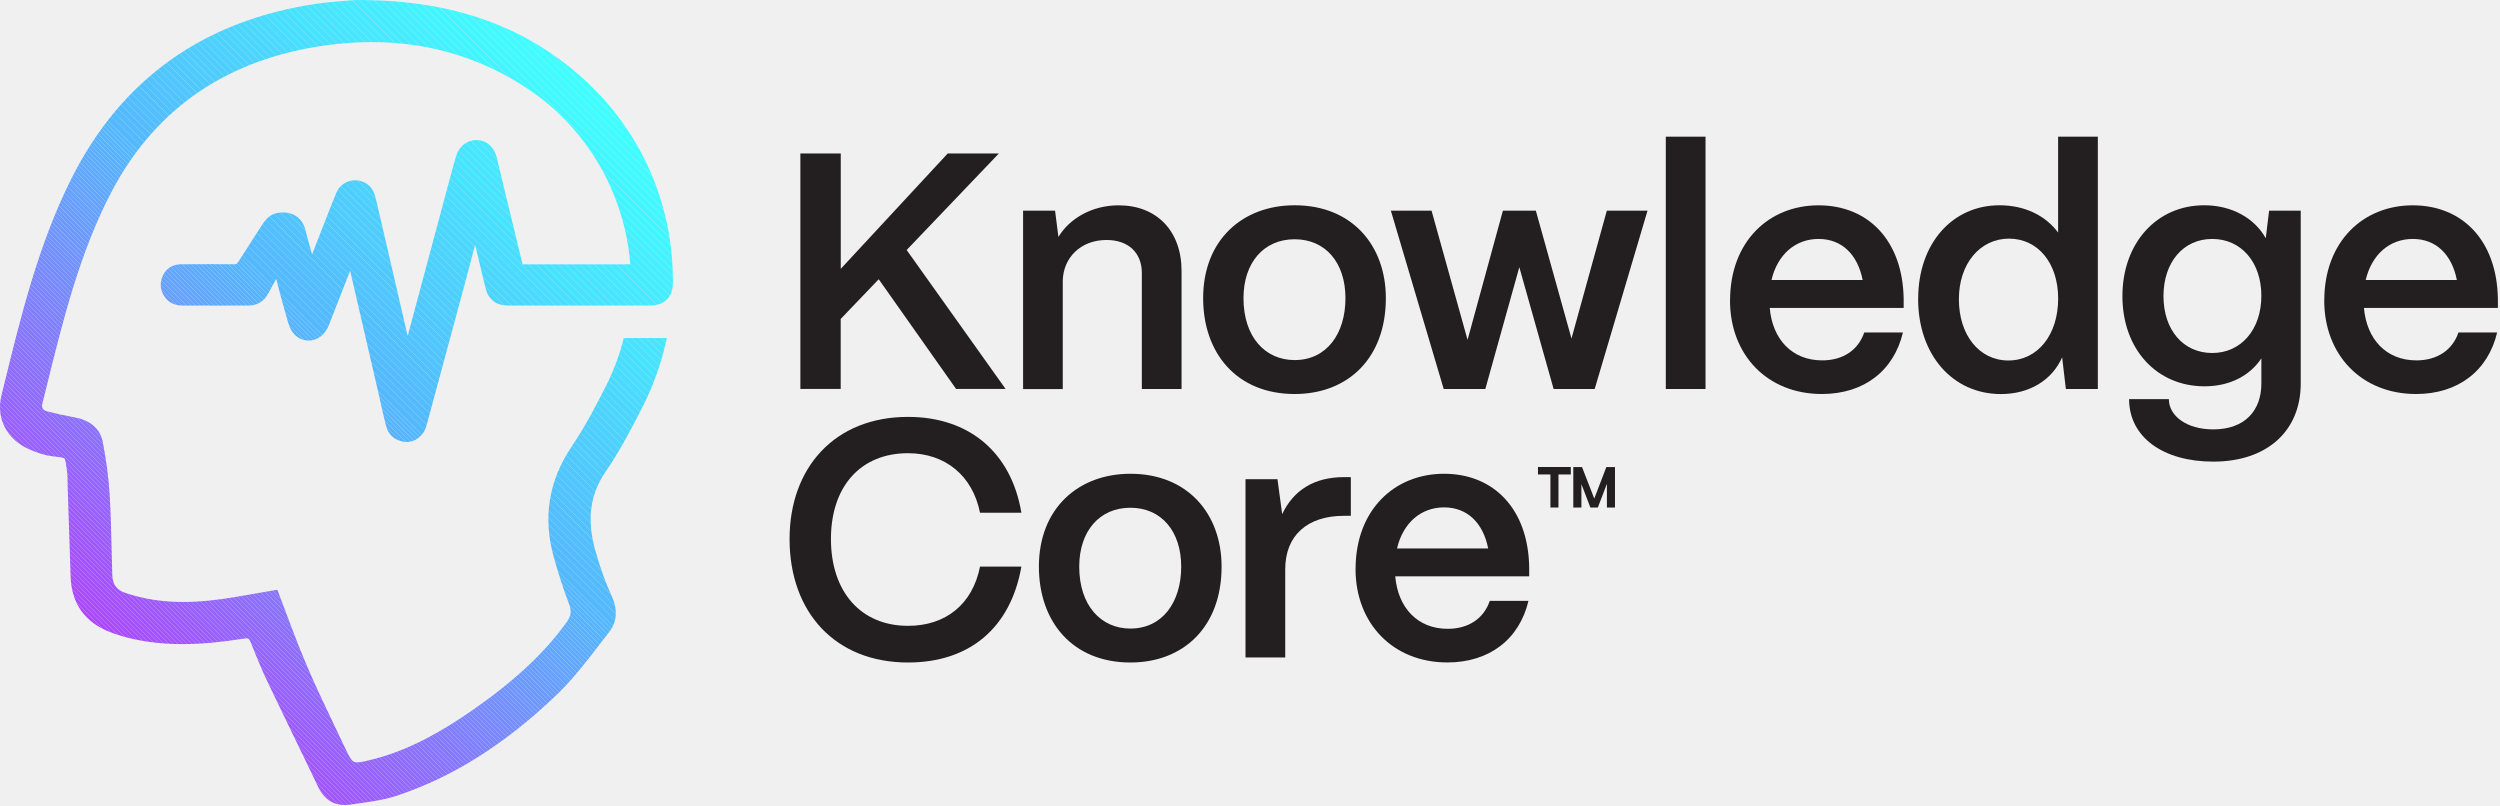
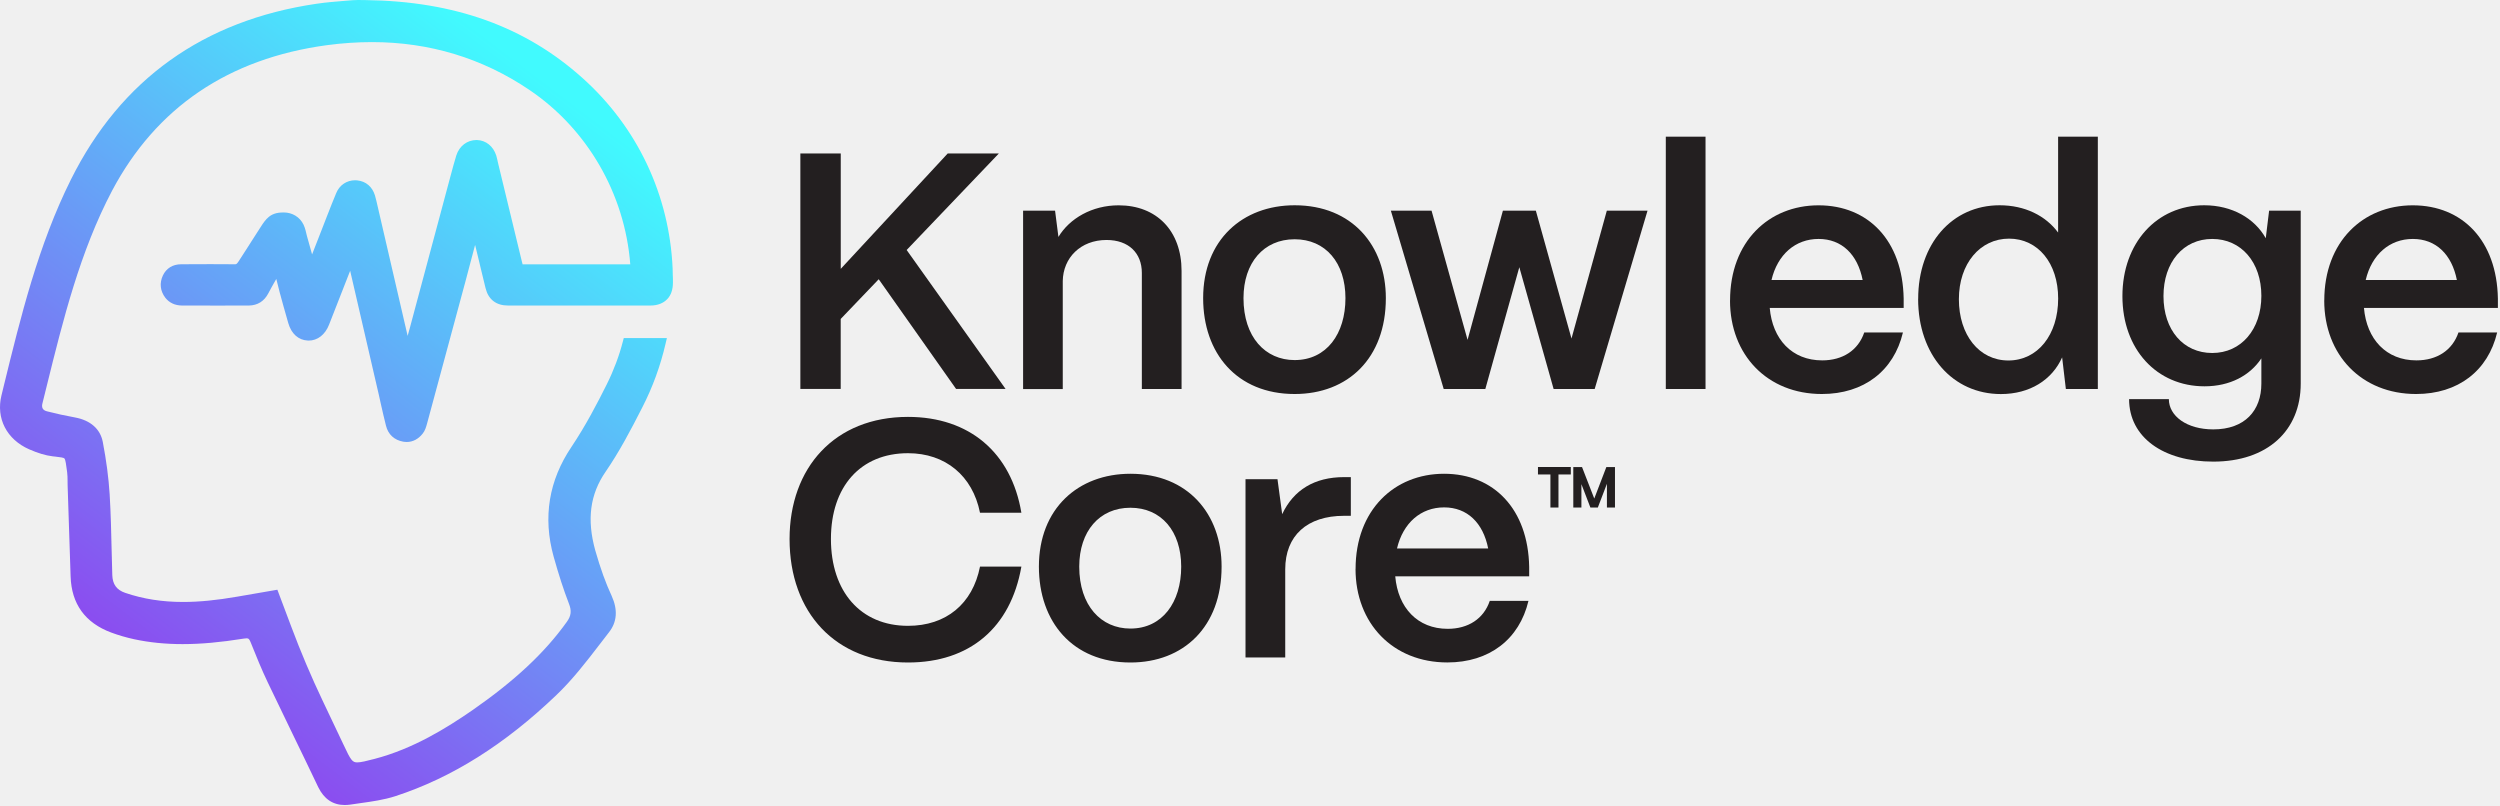
<svg xmlns="http://www.w3.org/2000/svg" width="484" height="156" viewBox="0 0 484 156" fill="none">
-   <path d="M154.95 75.31V29.71H162.77V52.05L183.48 29.71H193.38L175.53 48.4L194.68 75.3H185.1L170.12 54.06L162.76 61.75V75.3H154.94L154.95 75.31Z" fill="#231F20" />
-   <path d="M198.07 75.31V40.79H204.26L204.91 45.87C207.06 42.29 211.42 39.75 216.57 39.75C223.93 39.75 228.75 44.7 228.75 52.45V75.31H221.06V52.84C221.06 49 218.52 46.46 214.22 46.46C209.2 46.46 205.82 49.91 205.75 54.41V75.32H198.06L198.07 75.31Z" fill="#231F20" />
-   <path d="M232.93 57.72C232.93 46.45 240.55 39.74 250.65 39.74C261.79 39.74 268.3 47.56 268.3 57.72C268.3 69.38 260.94 76.28 250.65 76.28C239.45 76.28 232.93 68.4 232.93 57.72ZM260.48 57.72C260.48 50.88 256.64 46.32 250.64 46.32C244.64 46.32 240.74 50.88 240.74 57.72C240.74 65.28 244.97 69.71 250.64 69.71C256.83 69.71 260.48 64.63 260.48 57.72Z" fill="#231F20" />
-   <path d="M279.5 75.31L269.27 40.79H277.15L284.12 65.8L290.96 40.79H297.34L304.24 65.54L311.08 40.79H318.96L308.73 75.31H300.78L294.14 51.73L287.56 75.31H279.48H279.5Z" fill="#231F20" />
-   <path d="M322.5 75.31V26.46H330.19V75.31H322.5Z" fill="#231F20" />
-   <path d="M334.94 58.18C334.94 46.78 342.43 39.75 352.07 39.75C361.71 39.75 368.35 46.59 368.55 57.79V59.61H342.62C343.14 65.67 346.92 69.77 352.78 69.77C356.75 69.77 359.75 67.82 360.92 64.36H368.41C366.65 71.79 360.85 76.28 352.71 76.28C342.16 76.28 334.93 68.72 334.93 58.17L334.94 58.18ZM360.61 54.21C359.63 49.26 356.57 46.26 352.08 46.26C347.59 46.26 344.13 49.26 342.96 54.21H360.61Z" fill="#231F20" />
-   <path d="M371.36 57.85C371.36 47.17 377.94 39.74 387.12 39.74C392.01 39.74 396.04 41.76 398.45 45.02V26.46H406.14V75.31H399.95L399.23 69.19C397.28 73.55 392.98 76.29 387.37 76.29C378.06 76.29 371.35 68.73 371.35 57.86L371.36 57.85ZM398.46 57.79C398.46 50.95 394.55 46.2 388.95 46.2C383.35 46.2 379.24 51.02 379.24 57.93C379.24 64.84 383.15 69.79 388.82 69.79C394.49 69.79 398.46 64.84 398.46 57.8V57.79Z" fill="#231F20" />
-   <path d="M412.2 77.27H419.89C419.89 80.53 423.34 83.13 428.49 83.13C434.61 83.13 437.8 79.48 437.8 74.27V69.38C435.59 72.7 431.74 74.79 426.79 74.79C417.54 74.79 410.9 67.62 410.9 57.33C410.9 47.04 417.54 39.74 426.73 39.74C432.14 39.74 436.5 42.28 438.65 46.12L439.3 40.78H445.42V74.26C445.42 83.38 438.97 89.37 428.48 89.37C418.84 89.37 412.19 84.68 412.19 77.25L412.2 77.27ZM437.8 57.27C437.8 50.76 433.89 46.26 428.29 46.26C422.69 46.26 418.85 50.76 418.85 57.33C418.85 63.9 422.69 68.34 428.29 68.34C433.89 68.34 437.8 63.78 437.8 57.27Z" fill="#231F20" />
-   <path d="M449.98 58.18C449.98 46.78 457.47 39.75 467.11 39.75C476.75 39.75 483.39 46.59 483.59 57.79V59.61H457.66C458.18 65.67 461.96 69.77 467.82 69.77C471.79 69.77 474.79 67.82 475.96 64.36H483.45C481.69 71.79 475.89 76.28 467.75 76.28C457.2 76.28 449.97 68.72 449.97 58.17L449.98 58.18ZM475.65 54.21C474.67 49.26 471.61 46.26 467.12 46.26C462.63 46.26 459.17 49.26 458 54.21H475.65Z" fill="#231F20" />
-   <path d="M152.86 104.36C152.86 90.55 161.59 80.71 175.79 80.71C187.65 80.71 195.79 87.61 197.74 99.27H189.73C188.3 92.1 183.02 87.74 175.79 87.74C166.6 87.74 160.87 94.19 160.87 104.35C160.87 114.51 166.6 121.16 175.79 121.16C183.15 121.16 188.3 116.93 189.73 109.7H197.74C195.66 121.56 187.71 128.26 175.79 128.26C161.78 128.26 152.86 118.62 152.86 104.35V104.36Z" fill="#231F20" />
-   <path d="M201.13 109.7C201.13 98.43 208.75 91.72 218.85 91.72C229.99 91.72 236.5 99.54 236.5 109.7C236.5 121.36 229.14 128.26 218.85 128.26C207.65 128.26 201.13 120.38 201.13 109.7ZM228.68 109.7C228.68 102.86 224.84 98.3 218.84 98.3C212.84 98.3 208.94 102.86 208.94 109.7C208.94 117.26 213.17 121.69 218.84 121.69C225.03 121.69 228.68 116.61 228.68 109.7Z" fill="#231F20" />
-   <path d="M241.13 127.29V92.77H247.32L248.23 99.54C250.44 94.85 254.48 92.37 260.22 92.37H261.52V99.86H260.22C253.05 99.86 248.82 103.7 248.82 110.22V127.29H241.13Z" fill="#231F20" />
-   <path d="M262.44 110.15C262.44 98.75 269.93 91.72 279.57 91.72C289.21 91.72 295.85 98.56 296.05 109.76V111.58H270.12C270.64 117.64 274.42 121.74 280.28 121.74C284.25 121.74 287.25 119.79 288.42 116.33H295.91C294.15 123.76 288.35 128.25 280.21 128.25C269.66 128.25 262.43 120.69 262.43 110.14L262.44 110.15ZM288.11 106.18C287.13 101.23 284.07 98.23 279.58 98.23C275.09 98.23 271.63 101.23 270.46 106.18H288.11Z" fill="#231F20" />
-   <path d="M300.16 98.26V91.85H297.75V90.41H304.11V91.85H301.72V98.26H300.16ZM304.59 98.26V90.42H306.28L308.65 96.52L310.99 90.42H312.66V98.26H311.1V93.66L309.34 98.26H307.9L306.16 93.73V98.26H304.58H304.59Z" fill="#231F20" />
-   <mask id="mask0_9_54" style="mask-type:luminance" maskUnits="userSpaceOnUse" x="0" y="0" width="131" height="156">
-     <path d="M101.17 51.15C101.13 51.01 101.08 50.81 101.03 50.61L96.46 31.72C96.42 31.56 96.38 31.41 96.35 31.24C96.27 30.86 96.19 30.49 96.07 30.1C95.5 28.32 94.08 27.17 92.36 27.11H92.23C90.45 27.11 88.93 28.27 88.35 30.07C87.97 31.3 87.63 32.56 87.3 33.79L79.37 63.39C79.37 63.39 78.94 64.98 78.92 65.03L72.87 38.9C72.79 38.56 72.7 38.21 72.6 37.86C72.09 36.15 70.82 35.08 69.14 34.92C69.01 34.9 68.88 34.9 68.74 34.9C67.12 34.9 65.73 35.84 65.1 37.36C64.52 38.74 63.97 40.15 63.43 41.53L63.08 42.42C62.84 43.05 62.6 43.68 62.35 44.31C62.35 44.31 60.59 48.82 60.42 49.25C60.15 48.28 59.42 45.68 59.42 45.68C59.36 45.44 59.32 45.26 59.28 45.1C59.21 44.79 59.15 44.54 59 44.08C58.48 42.48 57.19 41.4 55.54 41.17C55.32 41.14 55.12 41.13 54.91 41.13C54.06 41.13 52.96 41.23 52.04 41.99C51.4 42.52 50.96 43.19 50.6 43.74C49.93 44.77 49.27 45.81 48.61 46.84L47.62 48.39C47.15 49.12 46.68 49.86 46.2 50.59C45.86 51.11 45.74 51.16 45.52 51.16H45.31C43.8 51.15 42.29 51.14 40.76 51.14C38.94 51.14 37.11 51.15 35.29 51.16H35.08C33.46 51.16 32.2 51.93 31.54 53.32C30.84 54.81 31.01 56.35 32.02 57.66C32.78 58.62 33.87 59.13 35.19 59.15C37.55 59.16 39.91 59.16 42.28 59.16C44.24 59.16 46.21 59.16 48.19 59.15C49.86 59.13 51.15 58.32 51.94 56.8C52.39 55.94 52.87 55.09 53.4 54.16C53.42 54.13 53.45 54.07 53.49 54C53.75 55.05 54.02 56.16 54.14 56.57L54.86 59.2C55.17 60.31 55.49 61.44 55.81 62.55C56.4 64.61 57.77 65.84 59.57 65.93H59.7L59.75 65.94C61.48 65.94 62.95 64.79 63.7 62.87C65.06 59.39 66.42 55.91 67.79 52.42C68.9 57.2 70 61.97 71.1 66.74L72.53 72.93L73.32 76.34L73.73 78.19C74.04 79.57 74.37 81 74.72 82.39C75.14 84.1 76.31 85.21 78.12 85.52C78.34 85.55 78.54 85.57 78.73 85.57C79.92 85.57 80.99 85.01 81.82 83.96C82.3 83.37 82.48 82.7 82.66 82.07C85.15 72.86 87.65 63.63 90.13 54.41C90.61 52.61 91.09 50.81 91.56 49C91.7 48.47 91.84 47.94 91.98 47.41C92.26 48.54 92.53 49.66 92.8 50.8L93.01 51.69C93.34 53.05 93.66 54.41 94 55.77C94.54 57.98 96.05 59.15 98.36 59.15H125.93C127.3 59.15 128.44 58.71 129.22 57.87C129.91 57.12 130.26 56.11 130.28 54.77C130.28 54.25 130.28 53.73 130.25 53.22C130.23 52.82 130.22 52.41 130.22 51.96C129.58 37.72 123.4 24.64 112.8 15.13C101.75 5.19 88.03 0.24 70.85 0.02C70.6 0.02 70.35 0.02 70.1 0.01C69.84 0.01 69.57 0 69.31 0C68.96 0 68.62 0.01 68.28 0.04L66.9 0.15C65.05 0.3 63.13 0.45 61.26 0.73C39.39 3.95 23.4 15.38 13.75 34.72C7.4 47.44 4.01 61.33 0.72 74.76L0.28 76.57C-0.8 80.99 1.3 85.07 5.63 86.98C7.39 87.75 8.84 88.18 10.18 88.34L10.79 88.41C11.68 88.51 12.33 88.59 12.48 88.77C12.69 89.03 12.81 89.98 12.98 91.29L13.01 91.54C13.07 92.03 13.08 92.54 13.08 93.08C13.08 93.37 13.08 93.65 13.09 93.93C13.29 99.82 13.48 105.69 13.67 111.58C13.83 116.92 16.48 120.58 21.53 122.46C22.9 122.97 24.4 123.41 25.99 123.76C28.96 124.39 32.02 124.7 35.36 124.7C38.88 124.7 42.65 124.36 47.22 123.63C47.4 123.6 47.56 123.58 47.71 123.58C48.02 123.58 48.22 123.58 48.51 124.31C49.62 127.09 50.64 129.59 51.81 132.05C53.43 135.45 55.07 138.84 56.71 142.22C58.35 145.6 59.99 148.98 61.61 152.39C62.73 154.69 64.46 155.85 66.74 155.85C67.09 155.85 67.45 155.82 67.83 155.77C68.45 155.68 69.07 155.59 69.69 155.5C71.99 155.18 74.36 154.85 76.6 154.12C87.52 150.54 97.69 144.15 107.69 134.59C110.84 131.59 113.54 128.08 116.15 124.68C116.73 123.92 117.31 123.17 117.89 122.42C119.46 120.43 119.64 118.07 118.42 115.37C117.27 112.9 116.26 110.11 115.25 106.58C113.58 100.57 114.22 95.72 117.25 91.32C119.92 87.44 122.14 83.21 124.36 78.85C126.36 74.95 127.87 70.8 128.86 66.51L129.11 65.45H120.76L120.59 66.1C119.87 68.9 118.82 71.7 117.47 74.41C115.74 77.88 113.41 82.38 110.64 86.51C106.25 93.02 105.08 100.15 107.17 107.71C108.17 111.29 109.11 114.18 110.13 116.83C110.7 118.24 110.59 119.21 109.73 120.4C105.45 126.39 99.61 131.84 91.38 137.55C86.55 140.88 80.04 144.96 72.52 146.92C70.98 147.32 69.87 147.6 69.15 147.6C68.23 147.6 67.91 147.19 66.51 144.18C64.75 140.45 63.46 137.74 62.46 135.65C60.253 131.01 58.233 126.243 56.4 121.35C55.76 119.64 54.97 117.53 53.95 114.84L53.7 114.17L45.95 115.51C41.91 116.21 38.57 116.54 35.45 116.54C31.38 116.54 27.72 115.96 24.25 114.78C22.59 114.22 21.79 113.12 21.74 111.33C21.7 109.81 21.66 108.29 21.62 106.76C21.54 103.13 21.45 99.39 21.23 95.7C21.03 92.51 20.58 89.09 19.9 85.56C19.42 83.05 17.51 81.37 14.53 80.82C12.66 80.48 10.82 80.08 9.09 79.63C8.81 79.56 8.45 79.41 8.27 79.1C8.09 78.79 8.14 78.38 8.22 78.08L9.07 74.64C12.22 61.91 15.47 48.75 21.71 36.9C30.26 20.8 44.24 11.32 63.32 8.74C66.26 8.35 69.18 8.15 72 8.15C83.13 8.15 93.37 11.25 102.45 17.38C113.7 24.96 120.97 37.53 122.02 51.17C121.96 51.17 101.69 51.17 101.69 51.17C101.5 51.17 101.3 51.17 101.16 51.17L101.17 51.15Z" fill="white" />
-   </mask>
-   <g mask="url(#mask0_9_54)">
-     <path d="M-0.8 101.92L53.12 155.85H-0.8V101.92Z" fill="#AC48FA" />
-     <path d="M-0.8 101.03L54.01 155.85H53.12L-0.8 101.92V101.03Z" fill="#AC48FA" />
-     <path d="M-0.8 100.13L54.91 155.85H54.01L-0.8 101.03V100.13Z" fill="#AB49FA" />
-     <path d="M-0.8 99.24L55.8 155.85H54.91L-0.8 100.13V99.24Z" fill="#AA4AFA" />
-     <path d="M-0.8 98.34L56.7 155.85H55.8L-0.8 99.24V98.34Z" fill="#AA4BFA" />
-     <path d="M-0.8 97.45L57.6 155.85H56.7L-0.8 98.34V97.45Z" fill="#A94CFA" />
-     <path d="M-0.8 96.55L58.49 155.85H57.6L-0.8 97.45V96.55Z" fill="#A84DFA" />
-     <path d="M-0.8 95.66L59.39 155.85H58.49L-0.8 96.55V95.66Z" fill="#A74EFA" />
-     <path d="M-0.8 94.76L60.28 155.85H59.39L-0.8 95.66V94.76Z" fill="#A64FFA" />
-     <path d="M-0.8 93.87L61.18 155.85H60.28L-0.8 94.76V93.87Z" fill="#A650FA" />
-     <path d="M-0.8 92.97L62.07 155.85H61.18L-0.8 93.87V92.97Z" fill="#A551FA" />
-     <path d="M-0.8 92.08L62.97 155.85H62.07L-0.8 92.97V92.08Z" fill="#A452FA" />
-     <path d="M-0.8 91.18L63.86 155.85H62.97L-0.8 92.08V91.18Z" fill="#A353FA" />
-     <path d="M-0.8 90.29L64.76 155.85H63.86L-0.8 91.18V90.29Z" fill="#A254FA" />
-     <path d="M-0.8 89.39L65.65 155.85H64.76L-0.8 90.29V89.39Z" fill="#A255FA" />
-     <path d="M-0.8 88.5L66.55 155.85H65.65L-0.8 89.39V88.5Z" fill="#A156FA" />
-     <path d="M-0.8 87.6L67.44 155.85H66.55L-0.8 88.5V87.6Z" fill="#A057FA" />
-     <path d="M-0.8 86.71L68.34 155.85H67.44L-0.8 87.6V86.71Z" fill="#9F58FA" />
-     <path d="M-0.8 85.81L69.23 155.85H68.34L-0.8 86.71V85.81Z" fill="#9F59FA" />
-     <path d="M-0.8 84.92L70.13 155.85H69.23L-0.8 85.81V84.92Z" fill="#9E5AFA" />
-     <path d="M-0.8 84.02L71.02 155.85H70.13L-0.8 84.92V84.02Z" fill="#9D5BFB" />
-     <path d="M-0.8 83.13L71.92 155.85H71.02L-0.8 84.02V83.13Z" fill="#9C5CFB" />
-     <path d="M-0.8 82.23L72.81 155.85H71.92L-0.8 83.13V82.23Z" fill="#9B5DFB" />
-     <path d="M-0.8 81.34L73.71 155.85H72.81L-0.8 82.23V81.34Z" fill="#9B5EFB" />
-     <path d="M-0.8 80.44L74.6 155.85H73.71L-0.8 81.34V80.44Z" fill="#9A5FFB" />
-     <path d="M-0.8 79.55L75.5 155.85H74.6L-0.8 80.44V79.55Z" fill="#9960FB" />
-     <path d="M-0.8 78.65L76.39 155.85H75.5L-0.8 79.55V78.65Z" fill="#9861FB" />
-     <path d="M-0.8 77.76L77.29 155.85H76.39L-0.8 78.65V77.76Z" fill="#9762FB" />
-     <path d="M-0.8 76.86L78.18 155.85H77.29L-0.8 77.76V76.86Z" fill="#9763FB" />
-     <path d="M-0.8 75.97L79.08 155.85H78.18L-0.8 76.86V75.97Z" fill="#9664FB" />
-     <path d="M-0.8 75.07L79.97 155.85H79.08L-0.8 75.97V75.07Z" fill="#9565FB" />
-     <path d="M-0.8 74.18L80.87 155.85H79.97L-0.8 75.07V74.18Z" fill="#9466FB" />
-     <path d="M-0.8 73.28L81.76 155.85H80.87L-0.8 74.18V73.28Z" fill="#9367FB" />
-     <path d="M-0.8 72.39L82.66 155.85H81.76L-0.8 73.28V72.39Z" fill="#9368FB" />
-     <path d="M-0.8 71.49L83.55 155.85H82.66L-0.8 72.39V71.49Z" fill="#9269FB" />
-     <path d="M-0.8 70.6L84.45 155.85H83.55L-0.8 71.49V70.6Z" fill="#916AFB" />
-     <path d="M-0.8 69.7L85.34 155.85H84.45L-0.8 70.6V69.7Z" fill="#906BFB" />
-     <path d="M-0.8 68.8L86.24 155.85H85.34L-0.8 69.7V68.8Z" fill="#8F6CFB" />
-     <path d="M-0.8 67.91L87.13 155.85H86.24L-0.8 68.8V67.91Z" fill="#8F6DFB" />
-     <path d="M-0.8 67.01L88.03 155.85H87.13L-0.8 67.91V67.01Z" fill="#8E6EFB" />
-     <path d="M-0.8 66.12L88.92 155.85H88.03L-0.8 67.01V66.12Z" fill="#8D6FFB" />
-     <path d="M-0.8 65.22L89.63 155.65L89.43 155.85H88.92L-0.8 66.12V65.22Z" fill="#8C70FB" />
-     <path d="M-0.8 64.33L90.07 155.2L89.63 155.65L-0.8 65.22V64.33Z" fill="#8B71FB" />
-     <path d="M-0.8 63.43L90.52 154.76L90.07 155.2L-0.8 64.33V63.43Z" fill="#8B72FB" />
-     <path d="M-0.8 62.54L90.97 154.31L90.52 154.76L-0.8 63.43V62.54Z" fill="#8A73FB" />
-     <path d="M-0.8 61.64L91.42 153.86L90.97 154.31L-0.8 62.54V61.64Z" fill="#8974FB" />
-     <path d="M-0.8 60.75L91.86 153.41L91.42 153.86L-0.8 61.64V60.75Z" fill="#8875FB" />
-     <path d="M-0.8 59.85L92.31 152.97L91.86 153.41L-0.8 60.75V59.85Z" fill="#8876FB" />
-     <path d="M-0.8 58.96L92.76 152.52L92.31 152.97L-0.8 59.85V58.96Z" fill="#8777FB" />
-     <path d="M-0.8 58.06L93.21 152.07L92.76 152.52L-0.8 58.96V58.06Z" fill="#8678FB" />
-     <path d="M-0.8 57.17L93.65 151.62L93.21 152.07L-0.8 58.06V57.17Z" fill="#8579FB" />
-     <path d="M-0.8 56.27L94.1 151.18L93.65 151.62L-0.8 57.17V56.27Z" fill="#847AFB" />
-     <path d="M-0.8 55.38L94.55 150.73L94.1 151.18L-0.8 56.27V55.38Z" fill="#847BFB" />
-     <path d="M-0.8 54.48L95 150.28L94.55 150.73L-0.8 55.38V54.48Z" fill="#837CFB" />
-     <path d="M-0.8 53.59L95.44 149.83L95 150.28L-0.8 54.48V53.59Z" fill="#827DFB" />
-     <path d="M-0.8 52.69L95.89 149.39L95.44 149.83L-0.8 53.59V52.69Z" fill="#817EFB" />
-     <path d="M-0.8 51.8L96.34 148.94L95.89 149.39L-0.8 52.69V51.8Z" fill="#807FFB" />
-     <path d="M-0.8 50.9L96.79 148.49L96.34 148.94L-0.8 51.8V50.9Z" fill="#8081FC" />
-     <path d="M-0.8 50.01L97.23 148.04L96.79 148.49L-0.8 50.9V50.01Z" fill="#7F82FC" />
-     <path d="M-0.8 49.11L97.68 147.6L97.23 148.04L-0.8 50.01V49.11Z" fill="#7E83FC" />
-     <path d="M-0.8 48.22L98.13 147.15L97.68 147.6L-0.8 49.11V48.22Z" fill="#7D84FC" />
-     <path d="M-0.8 47.32L98.58 146.7L98.13 147.15L-0.8 48.22V47.32Z" fill="#7C85FC" />
-     <path d="M-0.8 46.43L99.02 146.25L98.58 146.7L-0.8 47.32V46.43Z" fill="#7C86FC" />
-     <path d="M-0.8 45.53L99.47 145.81L99.02 146.25L-0.8 46.43V45.53Z" fill="#7B87FC" />
-     <path d="M-0.8 44.64L99.92 145.36L99.47 145.81L-0.8 45.53V44.64Z" fill="#7A88FC" />
-     <path d="M-0.8 43.74L100.37 144.91L99.92 145.36L-0.8 44.64V43.74Z" fill="#7989FC" />
-     <path d="M-0.8 42.85L100.81 144.46L100.37 144.91L-0.8 43.74V42.85Z" fill="#788AFC" />
-     <path d="M-0.8 41.95L101.26 144.02L100.81 144.46L-0.8 42.85V41.95Z" fill="#788BFC" />
-     <path d="M-0.8 41.06L101.71 143.57L101.26 144.02L-0.8 41.95V41.06Z" fill="#778CFC" />
-     <path d="M-0.8 40.16L102.16 143.12L101.71 143.57L-0.8 41.06V40.16Z" fill="#768DFC" />
-     <path d="M-0.8 39.27L102.6 142.67L102.16 143.12L-0.8 40.16V39.27Z" fill="#758EFC" />
-     <path d="M-0.8 38.37L103.05 142.22L102.6 142.67L-0.8 39.27V38.37Z" fill="#758FFC" />
-     <path d="M-0.8 37.48L103.5 141.78L103.05 142.22L-0.8 38.37V37.48Z" fill="#7490FC" />
-     <path d="M-0.8 36.76L-0.71 36.67L103.95 141.33L103.5 141.78L-0.8 37.48V36.76Z" fill="#7391FC" />
-     <path d="M-0.27 36.228L-0.716 36.674L103.943 141.333L104.388 140.887L-0.27 36.228Z" fill="#7292FC" />
-     <path d="M0.179 35.772L-0.266 36.217L104.393 140.876L104.838 140.431L0.179 35.772Z" fill="#7193FC" />
-     <path d="M0.627 35.333L0.181 35.778L104.84 140.437L105.285 139.991L0.627 35.333Z" fill="#7194FC" />
-     <path d="M1.077 34.886L0.631 35.332L105.29 139.991L105.735 139.545L1.077 34.886Z" fill="#7095FC" />
-     <path d="M1.52 34.437L1.074 34.882L105.733 139.541L106.178 139.096L1.52 34.437Z" fill="#6F96FC" />
-     <path d="M1.97 33.99L1.524 34.436L106.183 139.095L106.628 138.649L1.97 33.99Z" fill="#6E97FC" />
-     <path d="M2.417 33.541L1.971 33.987L106.63 138.646L107.075 138.2L2.417 33.541Z" fill="#6D98FC" />
-     <path d="M2.867 33.095L2.421 33.54L107.08 138.199L107.525 137.754L2.867 33.095Z" fill="#6D99FC" />
-     <path d="M3.309 32.645L2.864 33.091L107.523 137.75L107.968 137.304L3.309 32.645Z" fill="#6C9AFC" />
-     <path d="M3.76 32.199L3.314 32.645L107.973 137.303L108.418 136.858L3.76 32.199Z" fill="#6B9BFC" />
-     <path d="M4.21 31.743L3.764 32.188L108.423 136.847L108.868 136.402L4.21 31.743Z" fill="#6A9CFC" />
-     <path d="M4.657 31.303L4.211 31.749L108.87 136.408L109.316 135.962L4.657 31.303Z" fill="#699DFC" />
-     <path d="M5.107 30.847L4.661 31.292L109.32 135.951L109.765 135.506L5.107 30.847Z" fill="#699EFC" />
-     <path d="M5.549 30.408L5.104 30.853L109.763 135.512L110.208 135.066L5.549 30.408Z" fill="#689FFC" />
-     <path d="M6 29.951L5.554 30.397L110.213 135.056L110.658 134.61L6 29.951Z" fill="#67A0FC" />
-     <path d="M6.447 29.512L6.001 29.957L110.66 134.616L111.105 134.171L6.447 29.512Z" fill="#66A1FC" />
-     <path d="M6.897 29.066L6.451 29.511L111.11 134.17L111.556 133.724L6.897 29.066Z" fill="#65A2FC" />
-     <path d="M7.34 28.616L6.894 29.062L111.553 133.721L111.998 133.275L7.34 28.616Z" fill="#65A3FC" />
-     <path d="M7.79 28.17L7.344 28.615L112.003 133.274L112.448 132.829L7.79 28.17Z" fill="#64A4FC" />
-     <path d="M8.237 27.721L7.791 28.166L112.45 132.825L112.895 132.379L8.237 27.721Z" fill="#63A5FC" />
-     <path d="M8.687 27.274L8.241 27.72L112.9 132.378L113.345 131.933L8.687 27.274Z" fill="#62A6FD" />
-     <path d="M9.13 26.825L8.684 27.27L113.343 131.929L113.788 131.484L9.13 26.825Z" fill="#61A7FD" />
-     <path d="M9.58 26.378L9.134 26.824L113.793 131.483L114.238 131.037L9.58 26.378Z" fill="#61A8FD" />
-     <path d="M10.027 25.929L9.581 26.375L114.24 131.033L114.686 130.588L10.027 25.929Z" fill="#60A9FD" />
-     <path d="M10.477 25.483L10.031 25.928L114.69 130.587L115.135 130.141L10.477 25.483Z" fill="#5FAAFD" />
-     <path d="M10.919 25.033L10.474 25.479L115.133 130.138L115.578 129.692L10.919 25.033Z" fill="#5EABFD" />
-     <path d="M11.37 24.587L10.924 25.032L115.583 129.691L116.028 129.246L11.37 24.587Z" fill="#5EACFD" />
-     <path d="M11.817 24.138L11.371 24.583L116.03 129.242L116.475 128.796L11.817 24.138Z" fill="#5DADFD" />
-     <path d="M12.267 23.691L11.821 24.137L116.48 128.796L116.926 128.35L12.267 23.691Z" fill="#5CAEFD" />
-     <path d="M12.71 23.252L12.264 23.697L116.923 128.356L117.368 127.911L12.71 23.252Z" fill="#5BAFFD" />
-     <path d="M13.16 22.796L12.714 23.241L117.373 127.9L117.818 127.454L13.16 22.796Z" fill="#5AB0FD" />
-     <path d="M13.607 22.356L13.161 22.802L117.82 127.461L118.265 127.015L13.607 22.356Z" fill="#5AB1FD" />
-     <path d="M14.057 21.9L13.611 22.345L118.27 127.004L118.715 126.559L14.057 21.9Z" fill="#59B2FD" />
-     <path d="M14.5 21.46L14.054 21.906L118.713 126.565L119.158 126.119L14.5 21.46Z" fill="#58B3FD" />
-     <path d="M14.95 21.004L14.504 21.45L119.163 126.108L119.608 125.663L14.95 21.004Z" fill="#57B4FD" />
-     <path d="M15.397 20.565L14.951 21.01L119.61 125.669L120.056 125.224L15.397 20.565Z" fill="#56B5FD" />
-     <path d="M15.847 20.108L15.401 20.554L120.06 125.213L120.505 124.767L15.847 20.108Z" fill="#56B6FD" />
-     <path d="M16.29 19.669L15.844 20.114L120.503 124.773L120.948 124.328L16.29 19.669Z" fill="#55B7FD" />
-     <path d="M16.739 19.213L16.294 19.658L120.953 124.317L121.398 123.871L16.739 19.213Z" fill="#54B8FD" />
-     <path d="M17.451 18.505L16.744 19.212L121.403 123.871L122.11 123.164L17.451 18.505Z" fill="#54B8FD" />
-     <path d="M18.154 17.798L17.447 18.505L122.106 123.164L122.813 122.457L18.154 17.798Z" fill="#54B9FD" />
-     <path d="M18.864 17.094L18.157 17.801L122.816 122.46L123.523 121.753L18.864 17.094Z" fill="#53BAFD" />
-     <path d="M19.564 16.394L18.857 17.101L123.516 121.76L124.223 121.053L19.564 16.394Z" fill="#53BBFD" />
-     <path d="M20.274 15.68L19.567 16.387L124.226 121.046L124.933 120.339L20.274 15.68Z" fill="#53BCFD" />
-     <path d="M20.981 14.973L20.274 15.68L124.933 120.339L125.64 119.632L20.981 14.973Z" fill="#53BDFD" />
-     <path d="M21.684 14.276L20.977 14.983L125.636 119.642L126.343 118.935L21.684 14.276Z" fill="#52BEFD" />
-     <path d="M22.394 13.562L21.687 14.269L126.346 118.928L127.053 118.221L22.394 13.562Z" fill="#52BFFD" />
-     <path d="M23.094 12.862L22.387 13.569L127.046 118.228L127.753 117.521L23.094 12.862Z" fill="#52C0FD" />
-     <path d="M23.804 12.148L23.097 12.855L127.756 117.514L128.463 116.807L23.804 12.148Z" fill="#51C1FD" />
-     <path d="M24.511 11.451L23.804 12.158L128.463 116.817L129.17 116.11L24.511 11.451Z" fill="#51C2FD" />
-     <path d="M25.214 10.744L24.507 11.451L129.166 116.11L129.873 115.403L25.214 10.744Z" fill="#51C3FD" />
-     <path d="M25.21 10.74L25.92 10.04L130.31 114.42V114.97L129.87 115.4L25.21 10.74Z" fill="#51C4FD" />
-     <path d="M25.92 10.04L26.63 9.33L130.31 113.01V114.42L25.92 10.04Z" fill="#50C5FD" />
-     <path d="M26.63 9.33L27.33 8.62L130.31 111.6V113.01L26.63 9.33Z" fill="#50C6FD" />
-     <path d="M27.33 8.62L28.04 7.92L130.31 110.19V111.6L27.33 8.62Z" fill="#50C7FD" />
-     <path d="M28.04 7.92L28.74 7.21L130.31 108.77V110.19L28.04 7.92Z" fill="#4FC8FD" />
-     <path d="M28.74 7.21L29.45 6.51L130.31 107.36V108.77L28.74 7.21Z" fill="#4FC9FD" />
-     <path d="M29.45 6.51L30.16 5.8L130.31 105.95V107.36L29.45 6.51Z" fill="#4FCAFD" />
-     <path d="M30.16 5.8L30.86 5.09L130.31 104.54V105.95L30.16 5.8Z" fill="#4FCBFD" />
-     <path d="M30.86 5.09L31.57 4.39L130.31 103.13V104.54L30.86 5.09Z" fill="#4ECCFD" />
-     <path d="M31.57 4.39L32.27 3.68L130.31 101.71V103.13L31.57 4.39Z" fill="#4ECDFD" />
-     <path d="M32.27 3.68L32.98 2.98L130.31 100.3V101.71L32.27 3.68Z" fill="#4ECEFD" />
-     <path d="M32.98 2.98L33.69 2.27L130.31 98.89V100.3L32.98 2.98Z" fill="#4DCFFD" />
-     <path d="M33.69 2.27L34.39 1.56L130.31 97.48V98.89L33.69 2.27Z" fill="#4DD0FD" />
-     <path d="M34.39 1.56L35.1 0.86L130.31 96.07V97.48L34.39 1.56Z" fill="#4DD1FD" />
-     <path d="M35.1 0.86L35.8 0.15L130.31 94.65V96.07L35.1 0.86Z" fill="#4DD2FD" />
-     <path d="M35.8 0.15L35.96 0H37.06L130.31 93.24V94.65L35.8 0.15Z" fill="#4CD3FD" />
-     <path d="M38.48 0L130.31 91.83V93.24L37.06 0H38.48Z" fill="#4CD4FD" />
-     <path d="M39.89 0L130.31 90.42V91.83L38.48 0H39.89Z" fill="#4CD5FD" />
-     <path d="M41.3 0L130.31 89.01V90.42L39.89 0H41.3Z" fill="#4BD6FD" />
-     <path d="M42.71 0L130.31 87.59V89.01L41.3 0H42.71Z" fill="#4BD7FD" />
-     <path d="M44.12 0L130.31 86.18V87.59L42.71 0H44.12Z" fill="#4BD8FD" />
-     <path d="M45.54 0L130.31 84.77V86.18L44.12 0H45.54Z" fill="#4BD9FD" />
-     <path d="M46.95 0L130.31 83.36V84.77L45.54 0H46.95Z" fill="#4ADAFD" />
-     <path d="M48.36 0L130.31 81.95V83.36L46.95 0H48.36Z" fill="#4ADCFE" />
-     <path d="M49.77 0L130.31 80.53V81.95L48.36 0H49.77Z" fill="#4ADDFE" />
-     <path d="M51.18 0L130.31 79.12V80.53L49.77 0H51.18Z" fill="#49DEFE" />
-     <path d="M52.6 0L130.31 77.71V79.12L51.18 0H52.6Z" fill="#49DFFE" />
-     <path d="M54.01 0L130.31 76.3V77.71L52.6 0H54.01Z" fill="#49E0FE" />
-     <path d="M55.42 0L130.31 74.89V76.3L54.01 0H55.42Z" fill="#49E1FE" />
-     <path d="M56.83 0L130.31 73.47V74.89L55.42 0H56.83Z" fill="#48E2FE" />
-     <path d="M58.24 0L130.31 72.06V73.47L56.83 0H58.24Z" fill="#48E3FE" />
-     <path d="M59.66 0L130.31 70.65V72.06L58.24 0H59.66Z" fill="#48E4FE" />
-     <path d="M61.07 0L130.31 69.24V70.65L59.66 0H61.07Z" fill="#47E5FE" />
-     <path d="M62.48 0L130.31 67.83V69.24L61.07 0H62.48Z" fill="#47E6FE" />
-     <path d="M63.89 0L130.31 66.41V67.83L62.48 0H63.89Z" fill="#47E7FE" />
-     <path d="M65.3 0L130.31 65V66.41L63.89 0H65.3Z" fill="#47E8FE" />
-     <path d="M66.72 0L130.31 63.59V65L65.3 0H66.72Z" fill="#46E9FE" />
-     <path d="M68.13 0L130.31 62.18V63.59L66.72 0H68.13Z" fill="#46EAFE" />
-     <path d="M69.54 0L130.31 60.77V62.18L68.13 0H69.54Z" fill="#46EBFE" />
-     <path d="M70.95 0L130.31 59.35V60.77L69.54 0H70.95Z" fill="#45ECFE" />
-     <path d="M72.36 0L130.31 57.94V59.35L70.95 0H72.36Z" fill="#45EDFE" />
-     <path d="M73.78 0L130.31 56.53V57.94L72.36 0H73.78Z" fill="#45EEFE" />
-     <path d="M75.19 0L130.31 55.12V56.53L73.78 0H75.19Z" fill="#45EFFE" />
-     <path d="M76.6 0L130.31 53.71V55.12L75.19 0H76.6Z" fill="#44F0FE" />
-     <path d="M78.01 0L130.31 52.29V53.71L76.6 0H78.01Z" fill="#44F1FE" />
-     <path d="M79.42 0L130.31 50.88V52.29L78.01 0H79.42Z" fill="#44F2FE" />
-     <path d="M80.84 0L130.31 49.47V50.88L79.42 0H80.84Z" fill="#43F3FE" />
-     <path d="M82.25 0L130.31 48.06V49.47L80.84 0H82.25Z" fill="#43F4FE" />
-     <path d="M83.66 0L130.31 46.65V48.06L82.25 0H83.66Z" fill="#43F5FE" />
-     <path d="M85.07 0L130.31 45.23V46.65L83.66 0H85.07Z" fill="#43F6FE" />
-     <path d="M86.48 0L130.31 43.82V45.23L85.07 0H86.48Z" fill="#42F7FE" />
-     <path d="M87.9 0L130.31 42.41V43.82L86.48 0H87.9Z" fill="#42F8FE" />
-     <path d="M89.31 0L130.31 41V42.41L87.9 0H89.31Z" fill="#42F9FE" />
-     <path d="M90.72 0L130.31 39.59V41L89.31 0H90.72Z" fill="#41FAFE" />
-     <path d="M92.13 0L130.31 38.17V39.59L90.72 0H92.13Z" fill="#41FBFE" />
-     <path d="M93.54 0L130.31 36.76V38.17L92.13 0H93.54Z" fill="#41FCFE" />
-     <path d="M94.96 0L130.31 35.35V36.76L93.54 0H94.96Z" fill="#41FDFE" />
-     <path d="M96.37 0L130.31 33.94V35.35L94.96 0H96.37Z" fill="#40FEFE" />
-     <path d="M97.78 0L130.31 32.53V33.94L96.37 0H97.78Z" fill="#40FFFE" />
-     <path d="M130.31 32.53L97.78 0H130.31V32.53Z" fill="#40FFFE" />
+   <g clip-path="url(#clip0_2178_22)">
+     <path d="M154.949 75.31V29.71H162.769V52.05L183.479 29.71H193.379L175.529 48.4L194.679 75.3H185.099L170.119 54.06L162.759 61.75V75.3H154.939L154.949 75.31Z" fill="#231F20" />
+     <path d="M198.071 75.31V40.79H204.261L204.911 45.87C207.061 42.29 211.421 39.75 216.571 39.75C223.931 39.75 228.751 44.7 228.751 52.45V75.31H221.061V52.84C221.061 49 218.521 46.46 214.221 46.46C209.201 46.46 205.821 49.91 205.751 54.41V75.32H198.061L198.071 75.31Z" fill="#231F20" />
+     <path d="M232.93 57.72C232.93 46.45 240.55 39.74 250.65 39.74C261.79 39.74 268.3 47.56 268.3 57.72C268.3 69.38 260.94 76.28 250.65 76.28C239.45 76.28 232.93 68.4 232.93 57.72ZM260.48 57.72C260.48 50.88 256.64 46.32 250.64 46.32C244.64 46.32 240.74 50.88 240.74 57.72C240.74 65.28 244.97 69.71 250.64 69.71C256.83 69.71 260.48 64.63 260.48 57.72Z" fill="#231F20" />
+     <path d="M279.5 75.31L269.27 40.79H277.15L284.12 65.8L290.96 40.79H297.34L304.24 65.54L311.08 40.79H318.96L308.73 75.31H300.78L294.14 51.73L287.56 75.31H279.48H279.5Z" fill="#231F20" />
+     <path d="M322.5 75.31V26.46H330.19V75.31H322.5Z" fill="#231F20" />
+     <path d="M334.94 58.18C334.94 46.78 342.43 39.75 352.07 39.75C361.71 39.75 368.35 46.59 368.55 57.79V59.61H342.62C343.14 65.67 346.92 69.77 352.78 69.77C356.75 69.77 359.75 67.82 360.92 64.36H368.41C366.65 71.79 360.85 76.28 352.71 76.28C342.16 76.28 334.93 68.72 334.93 58.17L334.94 58.18ZM360.61 54.21C359.63 49.26 356.57 46.26 352.08 46.26C347.59 46.26 344.13 49.26 342.96 54.21H360.61Z" fill="#231F20" />
+     <path d="M371.36 57.85C371.36 47.17 377.94 39.74 387.12 39.74C392.01 39.74 396.04 41.76 398.45 45.02V26.46H406.14V75.31H399.95L399.23 69.19C397.28 73.55 392.98 76.29 387.37 76.29C378.06 76.29 371.35 68.73 371.35 57.86L371.36 57.85ZM398.46 57.79C398.46 50.95 394.55 46.2 388.95 46.2C383.35 46.2 379.24 51.02 379.24 57.93C379.24 64.84 383.15 69.79 388.82 69.79C394.49 69.79 398.46 64.84 398.46 57.8V57.79Z" fill="#231F20" />
+     <path d="M412.2 77.27H419.89C419.89 80.53 423.34 83.13 428.49 83.13C434.61 83.13 437.8 79.48 437.8 74.27V69.38C435.59 72.7 431.74 74.79 426.79 74.79C417.54 74.79 410.9 67.62 410.9 57.33C410.9 47.04 417.54 39.74 426.73 39.74C432.14 39.74 436.5 42.28 438.65 46.12L439.3 40.78H445.42V74.26C445.42 83.38 438.97 89.37 428.48 89.37C418.84 89.37 412.19 84.68 412.19 77.25L412.2 77.27ZM437.8 57.27C437.8 50.76 433.89 46.26 428.29 46.26C422.69 46.26 418.85 50.76 418.85 57.33C418.85 63.9 422.69 68.34 428.29 68.34C433.89 68.34 437.8 63.78 437.8 57.27Z" fill="#231F20" />
+     <path d="M449.981 58.18C449.981 46.78 457.471 39.75 467.111 39.75C476.751 39.75 483.391 46.59 483.591 57.79V59.61H457.661C458.181 65.67 461.961 69.77 467.821 69.77C471.791 69.77 474.791 67.82 475.961 64.36H483.451C481.691 71.79 475.891 76.28 467.751 76.28C457.201 76.28 449.971 68.72 449.971 58.17L449.981 58.18ZM475.651 54.21C474.671 49.26 471.611 46.26 467.121 46.26C462.631 46.26 459.171 49.26 458.001 54.21H475.651Z" fill="#231F20" />
+     <path d="M152.859 104.36C152.859 90.55 161.589 80.71 175.789 80.71C187.649 80.71 195.789 87.61 197.739 99.27H189.729C188.299 92.1 183.019 87.74 175.789 87.74C166.599 87.74 160.869 94.19 160.869 104.35C160.869 114.51 166.599 121.16 175.789 121.16C183.149 121.16 188.299 116.93 189.729 109.7H197.739C195.659 121.56 187.709 128.26 175.789 128.26C161.779 128.26 152.859 118.62 152.859 104.35V104.36Z" fill="#231F20" />
+     <path d="M201.131 109.7C201.131 98.43 208.751 91.72 218.851 91.72C229.991 91.72 236.501 99.54 236.501 109.7C236.501 121.36 229.141 128.26 218.851 128.26C207.651 128.26 201.131 120.38 201.131 109.7ZM228.681 109.7C228.681 102.86 224.841 98.3 218.841 98.3C212.841 98.3 208.941 102.86 208.941 109.7C208.941 117.26 213.171 121.69 218.841 121.69C225.031 121.69 228.681 116.61 228.681 109.7Z" fill="#231F20" />
+     <path d="M241.131 127.29V92.77H247.321L248.231 99.54C250.441 94.85 254.481 92.37 260.221 92.37H261.521V99.86H260.221C253.051 99.86 248.821 103.7 248.821 110.22V127.29H241.131Z" fill="#231F20" />
+     <path d="M262.44 110.15C262.44 98.75 269.93 91.72 279.57 91.72C289.21 91.72 295.85 98.56 296.05 109.76V111.58H270.12C270.64 117.64 274.42 121.74 280.28 121.74C284.25 121.74 287.25 119.79 288.42 116.33H295.91C294.15 123.76 288.35 128.25 280.21 128.25C269.66 128.25 262.43 120.69 262.43 110.14L262.44 110.15ZM288.11 106.18C287.13 101.23 284.07 98.23 279.58 98.23C275.09 98.23 271.63 101.23 270.46 106.18H288.11Z" fill="#231F20" />
+     <path d="M300.16 98.26V91.85H297.75V90.41H304.11V91.85H301.72V98.26H300.16ZM304.59 98.26V90.42H306.28L308.65 96.52L310.99 90.42H312.66V98.26H311.1V93.66L309.34 98.26H307.9L306.16 93.73V98.26H304.58H304.59Z" fill="#231F20" />
+     <path d="M101.17 51.15C101.13 51.01 101.08 50.81 101.03 50.61L96.46 31.72C96.42 31.56 96.38 31.41 96.35 31.24C96.27 30.86 96.19 30.49 96.07 30.1C95.5 28.32 94.08 27.17 92.36 27.11H92.23C90.45 27.11 88.93 28.27 88.35 30.07C87.97 31.3 87.63 32.56 87.3 33.79L79.37 63.39C79.37 63.39 78.94 64.98 78.92 65.03L72.87 38.9C72.79 38.56 72.7 38.21 72.6 37.86C72.09 36.15 70.82 35.08 69.14 34.92C69.01 34.9 68.88 34.9 68.74 34.9C67.12 34.9 65.73 35.84 65.1 37.36C64.52 38.74 63.97 40.15 63.43 41.53L63.08 42.42C62.84 43.05 62.6 43.68 62.35 44.31C62.35 44.31 60.59 48.82 60.42 49.25C60.15 48.28 59.42 45.68 59.42 45.68C59.36 45.44 59.32 45.26 59.28 45.1C59.21 44.79 59.15 44.54 59 44.08C58.48 42.48 57.19 41.4 55.54 41.17C55.32 41.14 55.12 41.13 54.91 41.13C54.06 41.13 52.96 41.23 52.04 41.99C51.4 42.52 50.96 43.19 50.6 43.74C49.93 44.77 49.27 45.81 48.61 46.84L47.62 48.39C47.15 49.12 46.68 49.86 46.2 50.59C45.86 51.11 45.74 51.16 45.52 51.16H45.31C43.8 51.15 42.29 51.14 40.76 51.14C38.94 51.14 37.11 51.15 35.29 51.16H35.08C33.46 51.16 32.2 51.93 31.54 53.32C30.84 54.81 31.01 56.35 32.02 57.66C32.78 58.62 33.87 59.13 35.19 59.15C37.55 59.16 39.91 59.16 42.28 59.16C44.24 59.16 46.21 59.16 48.19 59.15C49.86 59.13 51.15 58.32 51.94 56.8C52.39 55.94 52.87 55.09 53.4 54.16C53.42 54.13 53.45 54.07 53.49 54C53.75 55.05 54.02 56.16 54.14 56.57L54.86 59.2C55.17 60.31 55.49 61.44 55.81 62.55C56.4 64.61 57.77 65.84 59.57 65.93H59.7L59.75 65.94C61.48 65.94 62.95 64.79 63.7 62.87C65.06 59.39 66.42 55.91 67.79 52.42C68.9 57.2 70 61.97 71.1 66.74L72.53 72.93L73.32 76.34L73.73 78.19C74.04 79.57 74.37 81 74.72 82.39C75.14 84.1 76.31 85.21 78.12 85.52C78.34 85.55 78.54 85.57 78.73 85.57C79.92 85.57 80.99 85.01 81.82 83.96C82.3 83.37 82.48 82.7 82.66 82.07C85.15 72.86 87.65 63.63 90.13 54.41C90.61 52.61 91.09 50.81 91.56 49C91.7 48.47 91.84 47.94 91.98 47.41C92.26 48.54 92.53 49.66 92.8 50.8L93.01 51.69C93.34 53.05 93.66 54.41 94 55.77C94.54 57.98 96.05 59.15 98.36 59.15H125.93C127.3 59.15 128.44 58.71 129.22 57.87C129.91 57.12 130.26 56.11 130.28 54.77C130.28 54.25 130.28 53.73 130.25 53.22C130.23 52.82 130.22 52.41 130.22 51.96C129.58 37.72 123.4 24.64 112.8 15.13C101.75 5.19 88.03 0.24 70.85 0.02C70.6 0.02 70.35 0.02 70.1 0.01C69.84 0.01 69.57 0 69.31 0C68.96 0 68.62 0.01 68.28 0.04L66.9 0.15C65.05 0.3 63.13 0.45 61.26 0.73C39.39 3.95 23.4 15.38 13.75 34.72C7.4 47.44 4.01 61.33 0.72 74.76L0.28 76.57C-0.8 80.99 1.3 85.07 5.63 86.98C7.39 87.75 8.84 88.18 10.18 88.34L10.79 88.41C11.68 88.51 12.33 88.59 12.48 88.77C12.69 89.03 12.81 89.98 12.98 91.29L13.01 91.54C13.07 92.03 13.08 92.54 13.08 93.08C13.08 93.37 13.08 93.65 13.09 93.93C13.29 99.82 13.48 105.69 13.67 111.58C13.83 116.92 16.48 120.58 21.53 122.46C22.9 122.97 24.4 123.41 25.99 123.76C28.96 124.39 32.02 124.7 35.36 124.7C38.88 124.7 42.65 124.36 47.22 123.63C47.4 123.6 47.56 123.58 47.71 123.58C48.02 123.58 48.22 123.58 48.51 124.31C49.62 127.09 50.64 129.59 51.81 132.05C53.43 135.45 55.07 138.84 56.71 142.22C58.35 145.6 59.99 148.98 61.61 152.39C62.73 154.69 64.46 155.85 66.74 155.85C67.09 155.85 67.45 155.82 67.83 155.77C68.45 155.68 69.07 155.59 69.69 155.5C71.99 155.18 74.36 154.85 76.6 154.12C87.52 150.54 97.69 144.15 107.69 134.59C110.84 131.59 113.54 128.08 116.15 124.68C116.73 123.92 117.31 123.17 117.89 122.42C119.46 120.43 119.64 118.07 118.42 115.37C117.27 112.9 116.26 110.11 115.25 106.58C113.58 100.57 114.22 95.72 117.25 91.32C119.92 87.44 122.14 83.21 124.36 78.85C126.36 74.95 127.87 70.8 128.86 66.51L129.11 65.45H120.76L120.59 66.1C119.87 68.9 118.82 71.7 117.47 74.41C115.74 77.88 113.41 82.38 110.64 86.51C106.25 93.02 105.08 100.15 107.17 107.71C108.17 111.29 109.11 114.18 110.13 116.83C110.7 118.24 110.59 119.21 109.73 120.4C105.45 126.39 99.61 131.84 91.38 137.55C86.55 140.88 80.04 144.96 72.52 146.92C70.98 147.32 69.87 147.6 69.15 147.6C68.23 147.6 67.91 147.19 66.51 144.18C64.75 140.45 63.46 137.74 62.46 135.65C60.253 131.01 58.233 126.243 56.4 121.35C55.76 119.64 54.97 117.53 53.95 114.84L53.7 114.17L45.95 115.51C41.91 116.21 38.57 116.54 35.45 116.54C31.38 116.54 27.72 115.96 24.25 114.78C22.59 114.22 21.79 113.12 21.74 111.33C21.7 109.81 21.66 108.29 21.62 106.76C21.54 103.13 21.45 99.39 21.23 95.7C21.03 92.51 20.58 89.09 19.9 85.56C19.42 83.05 17.51 81.37 14.53 80.82C12.66 80.48 10.82 80.08 9.09 79.63C8.81 79.56 8.45 79.41 8.27 79.1C8.09 78.79 8.14 78.38 8.22 78.08L9.07 74.64C12.22 61.91 15.47 48.75 21.71 36.9C30.26 20.8 44.24 11.32 63.32 8.74C66.26 8.35 69.18 8.15 72 8.15C83.13 8.15 93.37 11.25 102.45 17.38C113.7 24.96 120.97 37.53 122.02 51.17C121.96 51.17 101.69 51.17 101.69 51.17C101.5 51.17 101.3 51.17 101.16 51.17L101.17 51.15Z" fill="url(#paint0_linear_2178_22)" />
  </g>
+   <defs>
+     <linearGradient id="paint0_linear_2178_22" x1="108.5" y1="18" x2="14" y2="142.5" gradientUnits="userSpaceOnUse">
+       <stop stop-color="#41FAFE" />
+       <stop offset="0.932" stop-color="#9041EF" />
+     </linearGradient>
+     <clipPath id="clip0_2178_22">
+       <rect width="484" height="156" fill="white" />
+     </clipPath>
+   </defs>
</svg>
